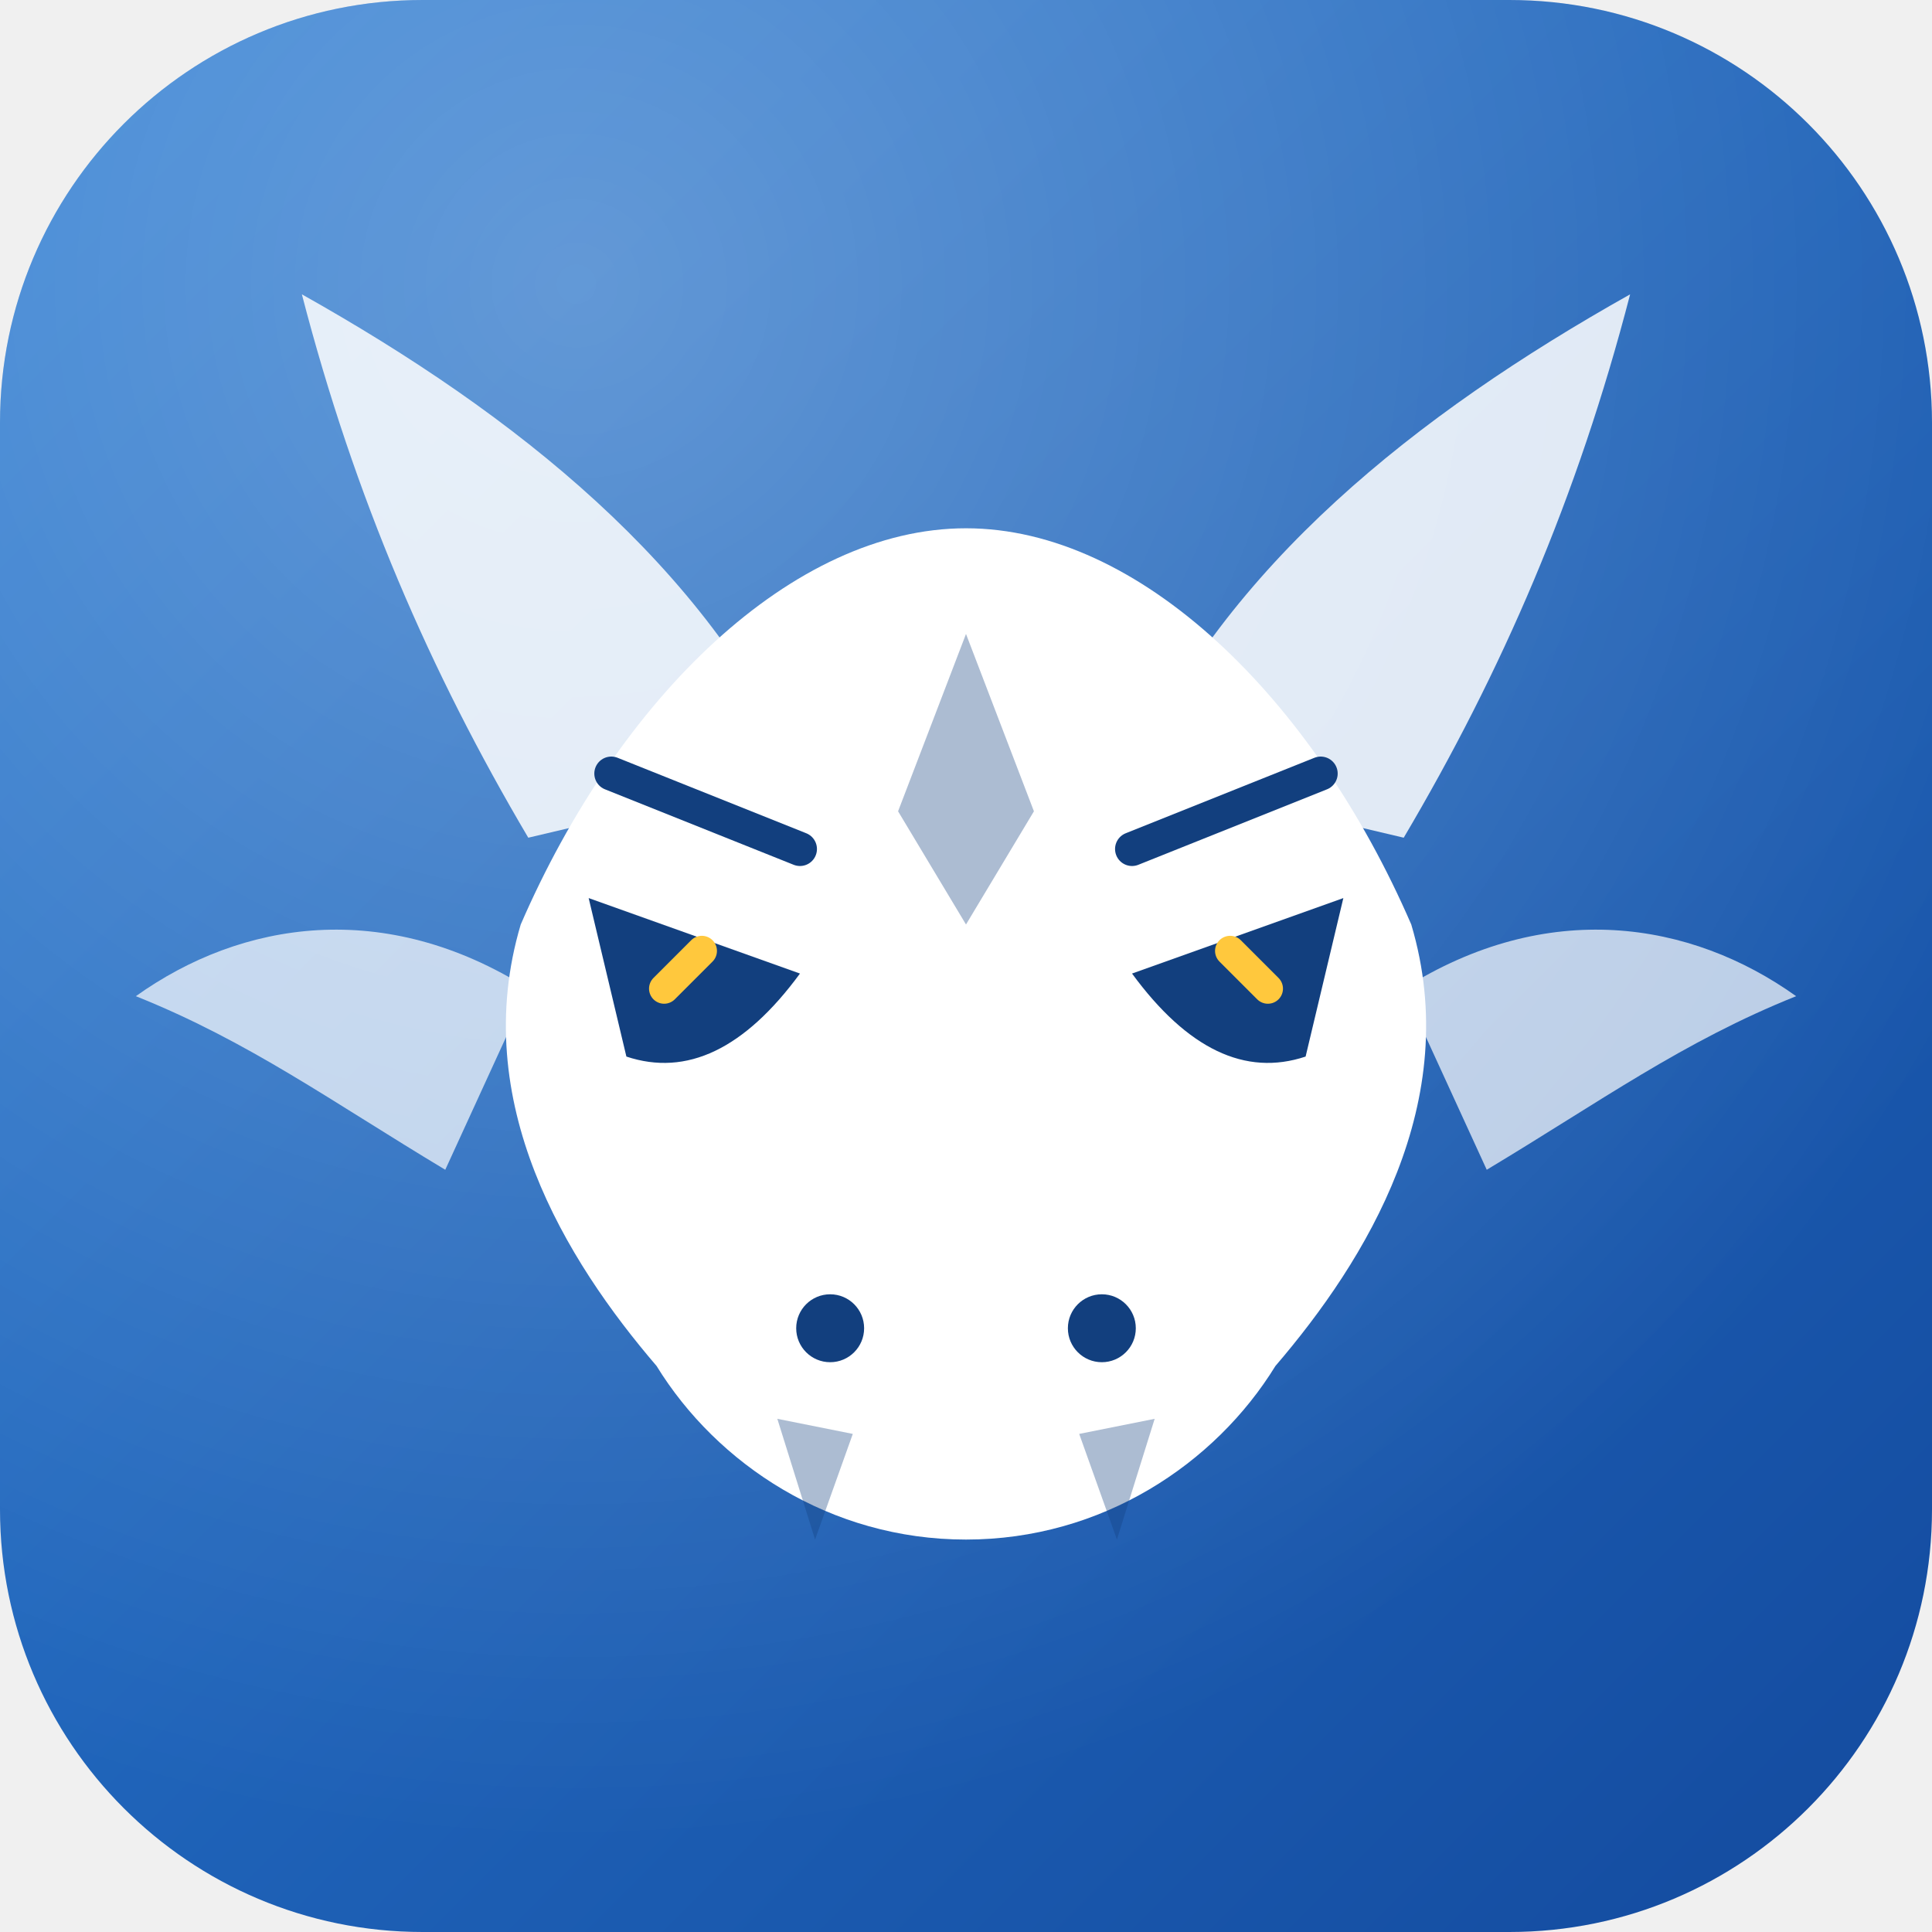
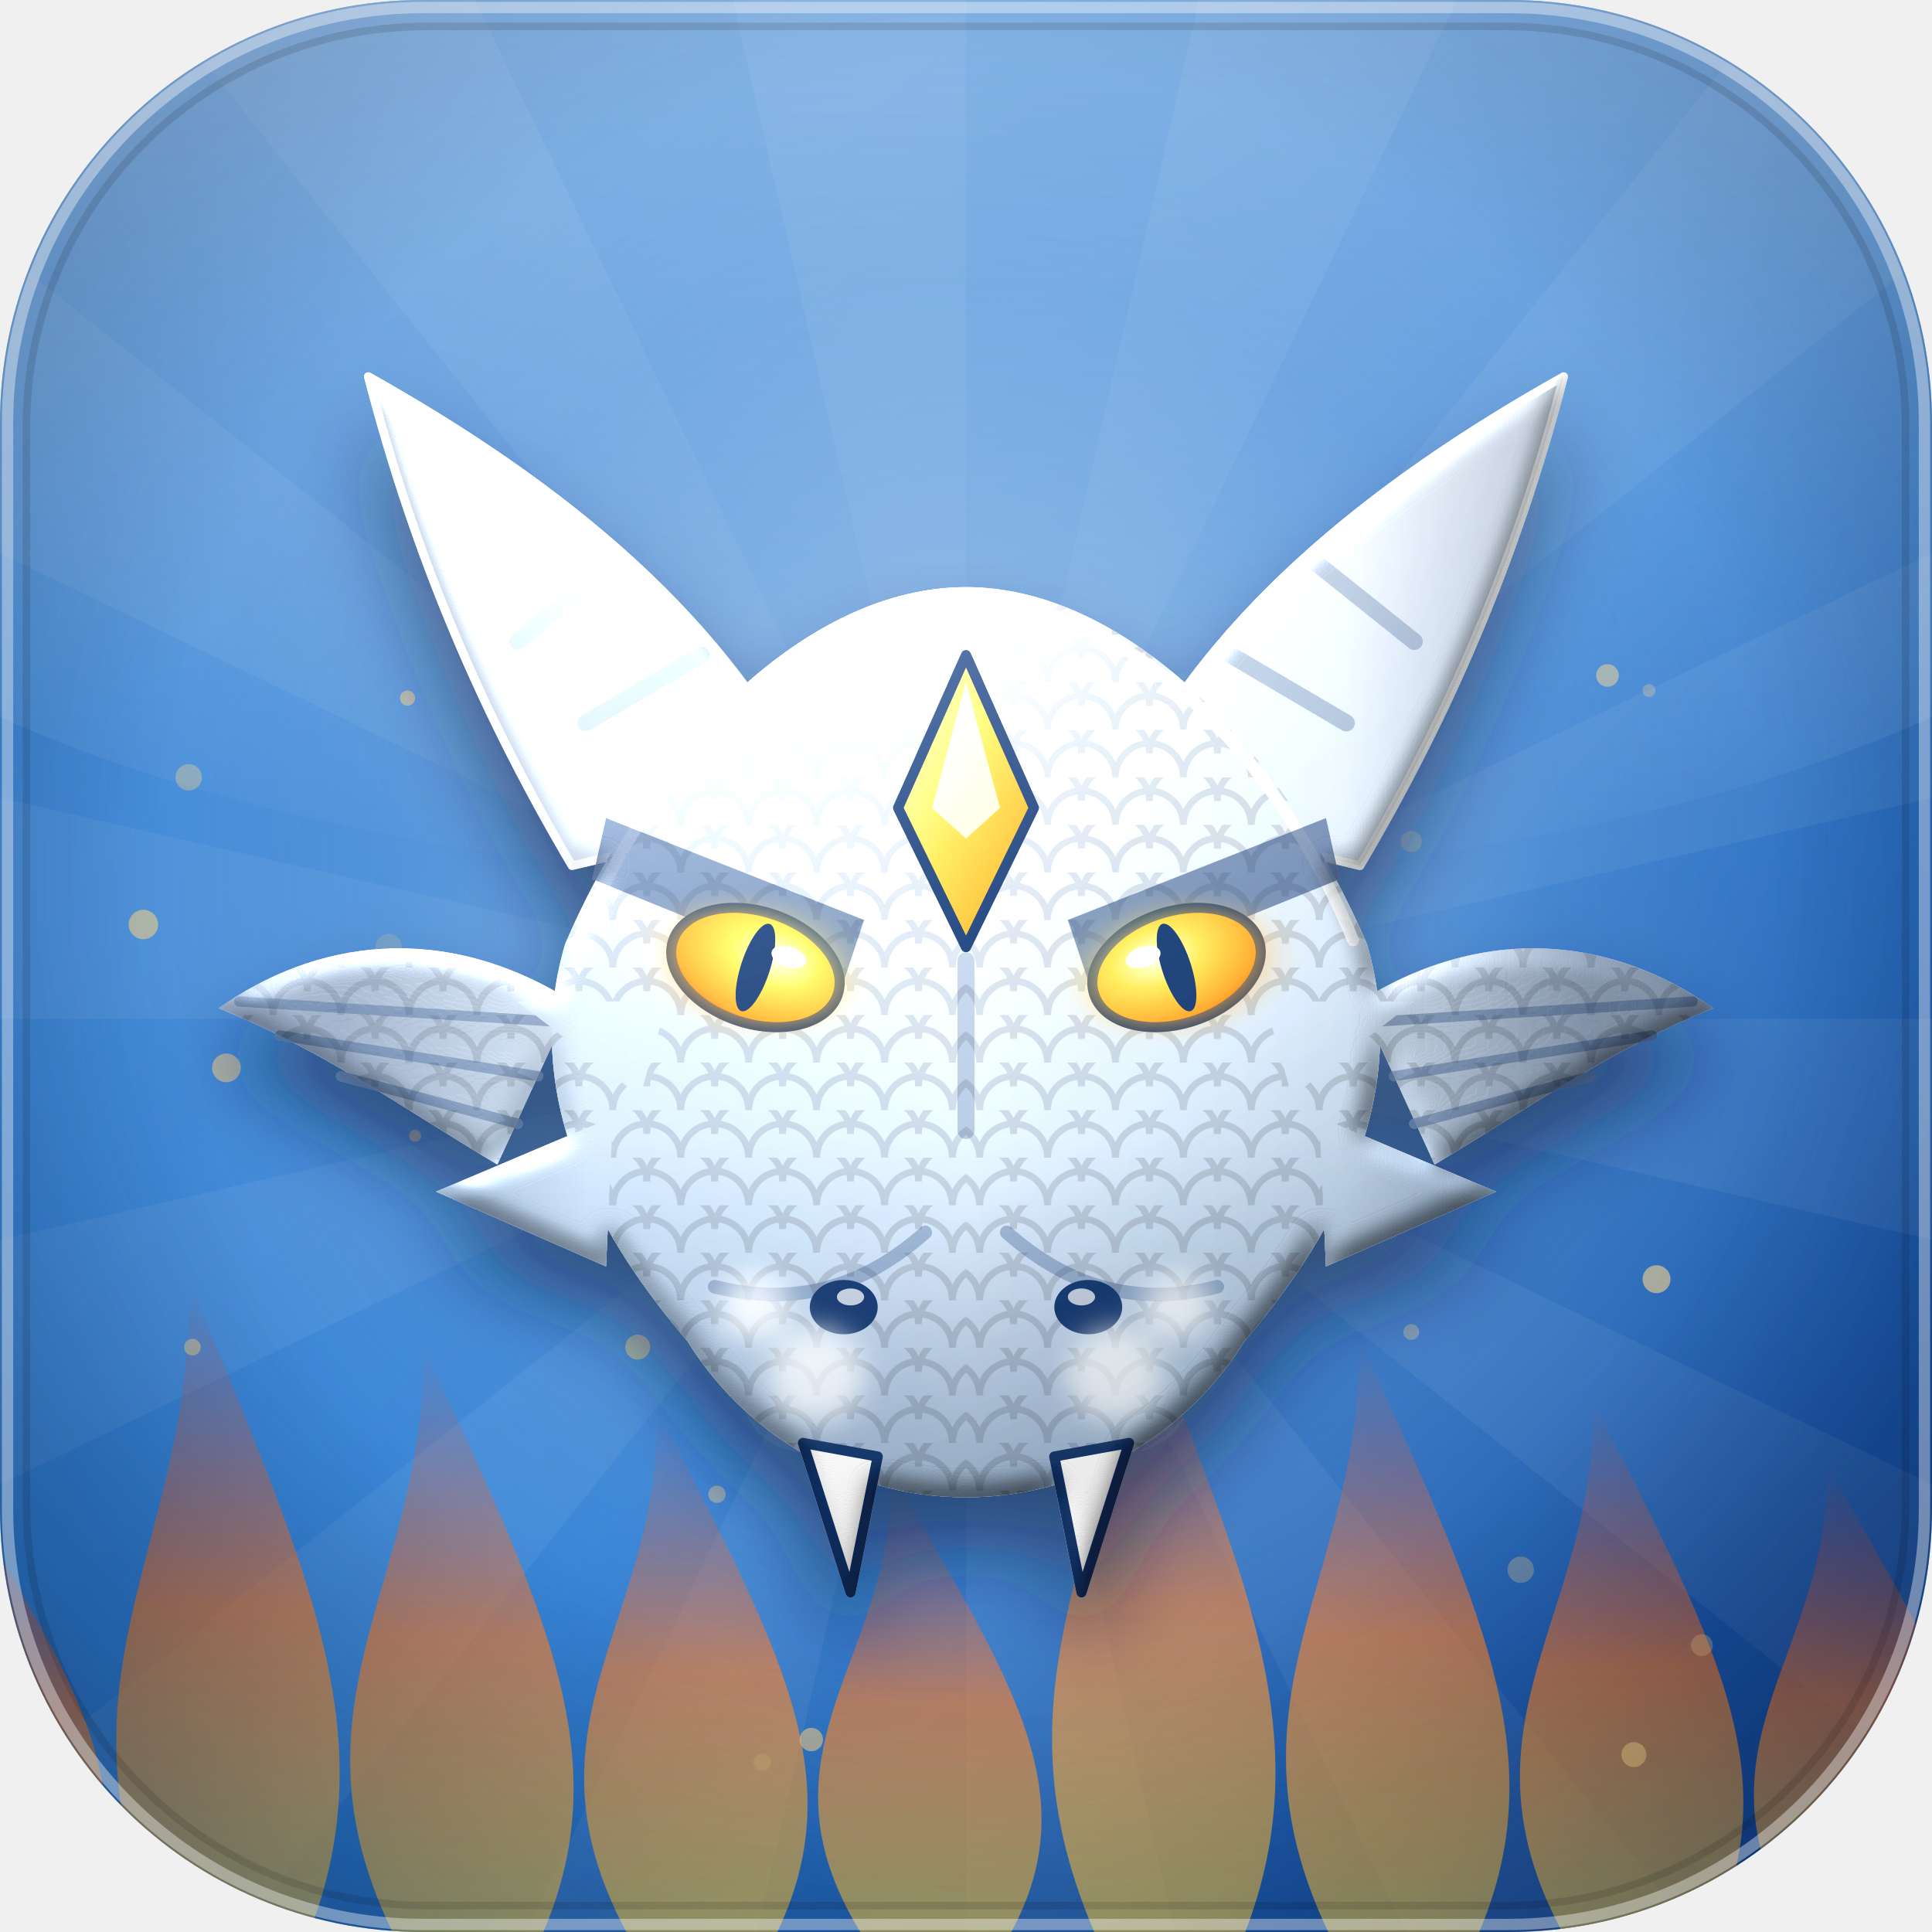
<svg xmlns="http://www.w3.org/2000/svg" viewBox="0 0 512 512" width="512" height="512" role="img" aria-label="Wordragon">
  <defs>
    <linearGradient id="bg" x1="0" y1="0" x2="1" y2="1">
-       <stop offset="0" stop-color="#2B7CD3" />
-       <stop offset="1" stop-color="#134A9E" />
-     </linearGradient>
-     <radialGradient id="hl" cx=".3" cy=".15" r=".8">
-       <stop offset="0" stop-color="#fff" stop-opacity=".28" />
+       <stop offset="0" stop-color="#448CD8" />
+       <stop offset=".55" stop-color="#2B7CD3" />
+       <stop offset="1" stop-color="#0F3F8F" />
+     </linearGradient>
+     <radialGradient id="aura" cx=".5" cy="0.45" r=".55">
+       <stop offset="0" stop-color="#A0C4EB" stop-opacity=".95" />
+       <stop offset=".55" stop-color="#A0C4EB" stop-opacity=".25" />
+       <stop offset="1" stop-color="#A0C4EB" stop-opacity="0" />
+     </radialGradient>
+     <radialGradient id="vig" cx=".5" cy=".45" r=".75">
+       <stop offset=".55" stop-color="#071C40" stop-opacity="0" />
+       <stop offset="1" stop-color="#071C40" stop-opacity=".6" />
+     </radialGradient>
+     <linearGradient id="fw" gradientUnits="userSpaceOnUse" x1="150" y1="60" x2="360" y2="470">
+       <stop offset="0" stop-color="#FFFFFF" />
+       <stop offset=".5" stop-color="#E1EDF9" />
+       <stop offset="1" stop-color="#AACBED" />
+     </linearGradient>
+     <linearGradient id="shH" gradientUnits="userSpaceOnUse" x1="256" y1="0" x2="440" y2="0">
+       <stop offset="0" stop-color="#071C40" stop-opacity="0" />
+       <stop offset=".6" stop-color="#071C40" stop-opacity=".05" />
+       <stop offset="1" stop-color="#071C40" stop-opacity=".38" />
+     </linearGradient>
+     <linearGradient id="shV" gradientUnits="userSpaceOnUse" x1="0" y1="80" x2="0" y2="450">
+       <stop offset="0" stop-color="#071C40" stop-opacity="0" />
+       <stop offset=".6" stop-color="#071C40" stop-opacity="0" />
+       <stop offset="1" stop-color="#071C40" stop-opacity=".3" />
+     </linearGradient>
+     <linearGradient id="gold" x1="0" y1="0" x2="1" y2="1">
+       <stop offset="0" stop-color="#FFF1B0" />
+       <stop offset=".5" stop-color="#FFC83D" />
+       <stop offset="1" stop-color="#C98A0B" />
+     </linearGradient>
+     <radialGradient id="eyeG" cx=".4" cy=".35" r=".8">
+       <stop offset="0" stop-color="#FFFBD6" />
+       <stop offset=".35" stop-color="#FFD84A" />
+       <stop offset=".8" stop-color="#FF9A1F" />
+       <stop offset="1" stop-color="#D9560B" />
+     </radialGradient>
+     <linearGradient id="fl" x1="0" y1="1" x2="0" y2="0">
+       <stop offset="0" stop-color="#FFD84A" />
+       <stop offset=".5" stop-color="#FF7A1F" />
+       <stop offset="1" stop-color="#E02F1B" stop-opacity="0" />
+     </linearGradient>
+     <linearGradient id="gloss" x1="0" y1="0" x2="0" y2="1">
+       <stop offset="0" stop-color="#fff" stop-opacity=".34" />
      <stop offset="1" stop-color="#fff" stop-opacity="0" />
-     </radialGradient>
+     </linearGradient>
+     <pattern id="tex" width="20" height="14" patternUnits="userSpaceOnUse">
+       <path d="M0 14 A10 10 0 0 1 20 14 M-10 7 A10 10 0 0 1 10 7 M10 7 A10 10 0 0 1 30 7" fill="none" stroke="#000" stroke-opacity=".14" stroke-width="2" />
+     </pattern>
+     <filter id="glow" x="-80%" y="-80%" width="260%" height="260%">
+       <feGaussianBlur stdDeviation="6" />
+     </filter>
+     <filter id="blur4" x="-50%" y="-50%" width="200%" height="200%">
+       <feGaussianBlur stdDeviation="4" />
+     </filter>
+     <filter id="blur12" x="-50%" y="-50%" width="200%" height="200%">
+       <feGaussianBlur stdDeviation="12" />
+     </filter>
+     <filter id="sh" x="-20%" y="-20%" width="140%" height="150%">
+       <feDropShadow dx="0" dy="14" stdDeviation="11" flood-color="#071C40" flood-opacity=".6" />
+     </filter>
+     <filter id="bv" x="-5%" y="-5%" width="110%" height="110%" color-interpolation-filters="sRGB">
+       <feGaussianBlur in="SourceAlpha" stdDeviation="3.2" result="b" />
+       <feDiffuseLighting in="b" surfaceScale="6" diffuseConstant="1.5" lighting-color="#fff" result="dl">
+         <fePointLight x="110" y="20" z="300" />
+       </feDiffuseLighting>
+       <feComposite in="dl" in2="SourceAlpha" operator="in" result="dl2" />
+       <feBlend in="SourceGraphic" in2="dl2" mode="multiply" result="lit" />
+       <feSpecularLighting in="b" surfaceScale="6" specularConstant=".75" specularExponent="26" lighting-color="#fff" result="sp">
+         <fePointLight x="110" y="20" z="300" />
+       </feSpecularLighting>
+       <feComposite in="sp" in2="SourceAlpha" operator="in" result="sp2" />
+       <feComposite in="sp2" in2="lit" operator="arithmetic" k1="0" k2="1" k3="1" k4="0" />
+     </filter>
    <clipPath id="c">
      <rect width="512" height="512" rx="112" />
    </clipPath>
  </defs>
  <g clip-path="url(#c)">
    <rect width="512" height="512" fill="url(#bg)" />
-     <rect width="512" height="512" fill="url(#hl)" />
-     <g transform="translate(256 256) scale(1.0) translate(-256 -256)" stroke-linejoin="round" stroke-linecap="round">
-       <g>
-         <path d="M300 205 C325 150 375 110 432 78 C418 132 398 178 372 222Z" fill="#FFFFFF" opacity=".85" />
-         <path d="M372 262 C410 238 448 244 476 264 C446 276 424 292 394 310Z" fill="#FFFFFF" opacity=".7" />
-         <path d="M256 140 C302 140 348 185 374 245 C388 292 362 334 338 362 C322 388 292 408 256 408Z" fill="#FFFFFF" />
-         <path d="M300 258 L356 238 L346 280 Q322 288 300 258Z" fill="#123F7E" />
-         <path d="M326 252 L336 262" stroke="#FFC83D" stroke-width="8" />
-         <circle cx="292" cy="352" r="9" fill="#123F7E" />
-         <path d="M286 380 L296 408 L306 376Z" fill="#123F7E" opacity=".35" />
-         <path d="M300 225 L350 205" stroke="#123F7E" stroke-width="9" />
+     <g fill="#fff" opacity="0.06">
+       <path d="M256 270 L776 270 L763 386Z" />
+       <path d="M256 270 L725 496 L663 594Z" />
+       <path d="M256 270 L580 677 L482 739Z" />
+       <path d="M256 270 L372 777 L256 790Z" />
+       <path d="M256 270 L140 777 L30 739Z" />
+       <path d="M256 270 L-68 677 L-151 594Z" />
+       <path d="M256 270 L-213 496 L-251 386Z" />
+       <path d="M256 270 L-264 270 L-251 154Z" />
+       <path d="M256 270 L-213 44 L-151 -54Z" />
+       <path d="M256 270 L-68 -137 L30 -199Z" />
+       <path d="M256 270 L140 -237 L256 -250Z" />
+       <path d="M256 270 L372 -237 L482 -199Z" />
+       <path d="M256 270 L580 -137 L663 -54Z" />
+       <path d="M256 270 L725 44 L763 154Z" />
+     </g>
+     <g opacity=".8">
+       <g fill="url(#fl)" opacity=".85">
+         <path d="M-20 512 C-50 464 -10 440 -12 392 C20 446 40 476 20 512Z" />
+         <path d="M42 512 C12 443 52 408 50 339 C82 417 102 460 82 512Z" />
+         <path d="M104 512 C74 450 114 418 112 356 C144 426 164 465 144 512Z" />
+         <path d="M166 512 C136 456 176 429 174 373 C206 436 226 470 206 512Z" />
+         <path d="M228 512 C198 463 238 439 236 390 C268 445 288 475 268 512Z" />
+         <path d="M290 512 C260 442 300 407 298 337 C330 416 350 460 330 512Z" />
+         <path d="M352 512 C322 449 362 417 360 354 C392 425 412 465 392 512Z" />
+         <path d="M414 512 C384 456 424 427 422 371 C454 434 474 470 454 512Z" />
+         <path d="M476 512 C446 462 486 438 484 388 C516 444 536 475 516 512Z" />
+         <path d="M538 512 C508 441 548 406 546 335 C578 415 598 459 578 512Z" />
      </g>
-       <g transform="translate(512 0) scale(-1 1)">
-         <path d="M300 205 C325 150 375 110 432 78 C418 132 398 178 372 222Z" fill="#FFFFFF" opacity=".85" />
-         <path d="M372 262 C410 238 448 244 476 264 C446 276 424 292 394 310Z" fill="#FFFFFF" opacity=".7" />
-         <path d="M256 140 C302 140 348 185 374 245 C388 292 362 334 338 362 C322 388 292 408 256 408Z" fill="#FFFFFF" />
-         <path d="M300 258 L356 238 L346 280 Q322 288 300 258Z" fill="#123F7E" />
-         <path d="M326 252 L336 262" stroke="#FFC83D" stroke-width="8" />
-         <circle cx="292" cy="352" r="9" fill="#123F7E" />
-         <path d="M286 380 L296 408 L306 376Z" fill="#123F7E" opacity=".35" />
-         <path d="M300 225 L350 205" stroke="#123F7E" stroke-width="9" />
+     </g>
+     <circle cx="136" cy="184" r="2.5" fill="#FFD27A" opacity="0.28" />
+     <circle cx="60" cy="283" r="3.8" fill="#FFD27A" opacity="0.60" />
+     <circle cx="374" cy="223" r="2.8" fill="#FFD27A" opacity="0.34" />
+     <circle cx="108" cy="185" r="2.0" fill="#FFD27A" opacity="0.66" />
+     <circle cx="403" cy="416" r="3.5" fill="#FFD27A" opacity="0.30" />
+     <circle cx="169" cy="357" r="3.3" fill="#FFD27A" opacity="0.63" />
+     <circle cx="426" cy="179" r="3.0" fill="#FFD27A" opacity="0.54" />
+     <circle cx="258" cy="209" r="2.7" fill="#FFD27A" opacity="0.24" />
+     <circle cx="451" cy="436" r="2.9" fill="#FFD27A" opacity="0.35" />
+     <circle cx="439" cy="339" r="3.7" fill="#FFD27A" opacity="0.62" />
+     <circle cx="259" cy="287" r="3.0" fill="#FFD27A" opacity="0.42" />
+     <circle cx="103" cy="251" r="3.5" fill="#FFD27A" opacity="0.22" />
+     <circle cx="51" cy="357" r="2.2" fill="#FFD27A" opacity="0.47" />
+     <circle cx="242" cy="263" r="4.0" fill="#FFD27A" opacity="0.30" />
+     <circle cx="216" cy="217" r="3.1" fill="#FFD27A" opacity="0.34" />
+     <circle cx="190" cy="396" r="2.3" fill="#FFD27A" opacity="0.48" />
+     <circle cx="437" cy="183" r="1.7" fill="#FFD27A" opacity="0.31" />
+     <circle cx="374" cy="353" r="2.1" fill="#FFD27A" opacity="0.37" />
+     <circle cx="110" cy="301" r="1.6" fill="#FFD27A" opacity="0.55" />
+     <circle cx="433" cy="465" r="3.3" fill="#FFD27A" opacity="0.68" />
+     <circle cx="38" cy="245" r="3.9" fill="#FFD27A" opacity="0.59" />
+     <circle cx="215" cy="461" r="3.1" fill="#FFD27A" opacity="0.61" />
+     <circle cx="162" cy="213" r="2.6" fill="#FFD27A" opacity="0.27" />
+     <circle cx="202" cy="467" r="2.3" fill="#FFD27A" opacity="0.20" />
+     <circle cx="50" cy="206" r="3.5" fill="#FFD27A" opacity="0.38" />
+     <circle cx="161" cy="182" r="4.0" fill="#FFD27A" opacity="0.41" />
+     <rect width="512" height="512" fill="url(#aura)" />
+     <rect width="512" height="512" fill="url(#vig)" />
+     <g filter="url(#sh)">
+       <g filter="url(#bv)">
+         <g transform="translate(256 260) scale(0.9) translate(-256 -256)" stroke-linejoin="round" stroke-linecap="round">
+           <g>
+             <path d="M372 262 C410 238 448 244 476 264 C446 276 424 292 394 310Z" fill="url(#fw)" opacity="0.8" />
+             <path d="M372 262 C410 238 448 244 476 264 C446 276 424 292 394 310Z" fill="url(#tex)" />
+             <path d="M372 262 C410 238 448 244 476 264 C446 276 424 292 394 310Z" fill="url(#shH)" />
+             <path d="M372 262 C410 238 448 244 476 264 C446 276 424 292 394 310Z" fill="url(#shV)" />
+             <path d="M376 268 L470 262 M382 284 L458 272 M388 298 L440 284" fill="none" stroke="#0C2F66" stroke-width="3" stroke-opacity="0.35" />
+             <path d="M300 205 C325 150 375 110 432 78 C418 132 398 178 372 222Z" fill="url(#fw)" opacity="1" />
+             <path d="M300 205 C325 150 375 110 432 78 C418 132 398 178 372 222Z" fill="url(#shH)" />
+             <path d="M300 205 C325 150 375 110 432 78 C418 132 398 178 372 222Z" fill="url(#shV)" />
+             <path d="M318 190 L346 206 M334 160 L368 180 M358 132 L388 156" fill="none" stroke="#0C2F66" stroke-width="5" stroke-opacity="0.3" />
+             <path d="M300 205 C325 150 375 110 432 78 C418 132 398 178 372 222Z" fill="none" stroke="#fff" stroke-opacity="0.8" stroke-width="2.5" />
+             <path d="M256 140 C302 140 348 185 374 245 C388 292 362 334 338 362 C322 388 292 408 256 408Z" fill="url(#fw)" opacity="1" />
+             <path d="M256 140 C302 140 348 185 374 245 C388 292 362 334 338 362 C322 388 292 408 256 408Z" fill="url(#tex)" />
+             <path d="M256 140 C302 140 348 185 374 245 C388 292 362 334 338 362 C322 388 292 408 256 408Z" fill="url(#shH)" />
+             <path d="M256 140 C302 140 348 185 374 245 C388 292 362 334 338 362 C322 388 292 408 256 408Z" fill="url(#shV)" />
+             <path d="M256 144 C302 144 346 186 370 244" fill="none" stroke="#fff" stroke-opacity="0.8" stroke-width="3.5" />
+             <path d="M360 296 L412 318 L362 340Z" fill="url(#fw)" opacity="1" />
+             <path d="M360 296 L412 318 L362 340Z" fill="url(#shH)" />
+             <path d="M360 296 L412 318 L362 340Z" fill="url(#shV)" />
+             <path d="M344 262 L388 262 L352 290Z" fill="url(#fw)" opacity="1" />
+             <path d="M344 262 L388 262 L352 290Z" fill="url(#shH)" />
+             <path d="M344 262 L388 262 L352 290Z" fill="url(#shV)" />
+             <path d="M286 238 L362 208 L366 226 L292 256Z" fill="#0C2F66" opacity=".55" />
+             <g transform="translate(318 252) rotate(-18)">
+               <ellipse rx="27" ry="18" fill="#0C2F66" />
+               <ellipse rx="24" ry="15" fill="url(#eyeG)" filter="url(#glow)" />
+               <ellipse rx="24" ry="15" fill="url(#eyeG)" />
+               <ellipse rx="4.3" ry="13.5" fill="#0C2F66" />
+               <ellipse cx="-8.4" cy="-6.0" rx="5.3" ry="3.0" fill="#fff" opacity=".9" />
+             </g>
+             <ellipse cx="292" cy="352" rx="10" ry="8" fill="#0C2F66" />
+             <ellipse cx="290" cy="349" rx="4" ry="2.5" fill="#fff" opacity=".7" />
+             <path d="M268 330 C286 346 306 352 330 346" fill="none" stroke="#0C2F66" stroke-width="4" stroke-opacity="0.3" />
+             <path d="M282 396 L290 436 L304 392Z" fill="#fff" stroke="#0C2F66" stroke-width="3" />
+             <g filter="url(#blur4)" opacity=".7">
+               <circle cx="300" cy="372" r="14" fill="#fff" />
+               <circle cx="318" cy="352" r="10" fill="#fff" />
+             </g>
+           </g>
+           <g transform="translate(512 0) scale(-1 1)">
+             <path d="M372 262 C410 238 448 244 476 264 C446 276 424 292 394 310Z" fill="url(#fw)" opacity="0.8" />
+             <path d="M372 262 C410 238 448 244 476 264 C446 276 424 292 394 310Z" fill="url(#tex)" />
+             <path d="M372 262 C410 238 448 244 476 264 C446 276 424 292 394 310Z" fill="url(#shH)" />
+             <path d="M372 262 C410 238 448 244 476 264 C446 276 424 292 394 310Z" fill="url(#shV)" />
+             <path d="M376 268 L470 262 M382 284 L458 272 M388 298 L440 284" fill="none" stroke="#0C2F66" stroke-width="3" stroke-opacity="0.35" />
+             <path d="M300 205 C325 150 375 110 432 78 C418 132 398 178 372 222Z" fill="url(#fw)" opacity="1" />
+             <path d="M300 205 C325 150 375 110 432 78 C418 132 398 178 372 222Z" fill="url(#shH)" />
+             <path d="M300 205 C325 150 375 110 432 78 C418 132 398 178 372 222Z" fill="url(#shV)" />
+             <path d="M318 190 L346 206 M334 160 L368 180 M358 132 L388 156" fill="none" stroke="#0C2F66" stroke-width="5" stroke-opacity="0.3" />
+             <path d="M300 205 C325 150 375 110 432 78 C418 132 398 178 372 222Z" fill="none" stroke="#fff" stroke-opacity="0.8" stroke-width="2.5" />
+             <path d="M256 140 C302 140 348 185 374 245 C388 292 362 334 338 362 C322 388 292 408 256 408Z" fill="url(#fw)" opacity="1" />
+             <path d="M256 140 C302 140 348 185 374 245 C388 292 362 334 338 362 C322 388 292 408 256 408Z" fill="url(#tex)" />
+             <path d="M256 140 C302 140 348 185 374 245 C388 292 362 334 338 362 C322 388 292 408 256 408Z" fill="url(#shH)" />
+             <path d="M256 140 C302 140 348 185 374 245 C388 292 362 334 338 362 C322 388 292 408 256 408Z" fill="url(#shV)" />
+             <path d="M256 144 C302 144 346 186 370 244" fill="none" stroke="#fff" stroke-opacity="0.8" stroke-width="3.5" />
+             <path d="M360 296 L412 318 L362 340Z" fill="url(#fw)" opacity="1" />
+             <path d="M360 296 L412 318 L362 340Z" fill="url(#shH)" />
+             <path d="M360 296 L412 318 L362 340Z" fill="url(#shV)" />
+             <path d="M344 262 L388 262 L352 290Z" fill="url(#fw)" opacity="1" />
+             <path d="M344 262 L388 262 L352 290Z" fill="url(#shH)" />
+             <path d="M344 262 L388 262 L352 290Z" fill="url(#shV)" />
+             <path d="M286 238 L362 208 L366 226 L292 256Z" fill="#0C2F66" opacity=".55" />
+             <g transform="translate(318 252) rotate(-18)">
+               <ellipse rx="27" ry="18" fill="#0C2F66" />
+               <ellipse rx="24" ry="15" fill="url(#eyeG)" filter="url(#glow)" />
+               <ellipse rx="24" ry="15" fill="url(#eyeG)" />
+               <ellipse rx="4.3" ry="13.5" fill="#0C2F66" />
+               <ellipse cx="-8.4" cy="-6.0" rx="5.3" ry="3.0" fill="#fff" opacity=".9" />
+             </g>
+             <ellipse cx="292" cy="352" rx="10" ry="8" fill="#0C2F66" />
+             <ellipse cx="290" cy="349" rx="4" ry="2.5" fill="#fff" opacity=".7" />
+             <path d="M268 330 C286 346 306 352 330 346" fill="none" stroke="#0C2F66" stroke-width="4" stroke-opacity="0.3" />
+             <path d="M282 396 L290 436 L304 392Z" fill="#fff" stroke="#0C2F66" stroke-width="3" />
+             <g filter="url(#blur4)" opacity=".7">
+               <circle cx="300" cy="372" r="14" fill="#fff" />
+               <circle cx="318" cy="352" r="10" fill="#fff" />
+             </g>
+           </g>
+           <path d="M256 160 L276 205 L256 246 L236 205Z" fill="url(#gold)" stroke="#0C2F66" stroke-width="3" />
+           <path d="M256 168 L266 205 L256 214 L246 205Z" fill="#fff" opacity=".7" />
+           <path d="M256 250 V300" fill="none" stroke="#0C2F66" stroke-width="5" stroke-opacity="0.25" />
+         </g>
      </g>
-       <path d="M256 168 L274 215 L256 245 L238 215Z" fill="#123F7E" opacity=".35" />
    </g>
+     <path d="M0 0 H512 V190 C380 250 132 250 0 190Z" fill="url(#gloss)" />
+     <rect x="2" y="2" width="508" height="508" rx="110" fill="none" stroke="#fff" stroke-opacity=".38" stroke-width="3" />
+     <rect x="7" y="7" width="498" height="498" rx="106" fill="none" stroke="#000" stroke-opacity=".12" stroke-width="2" />
  </g>
</svg>
